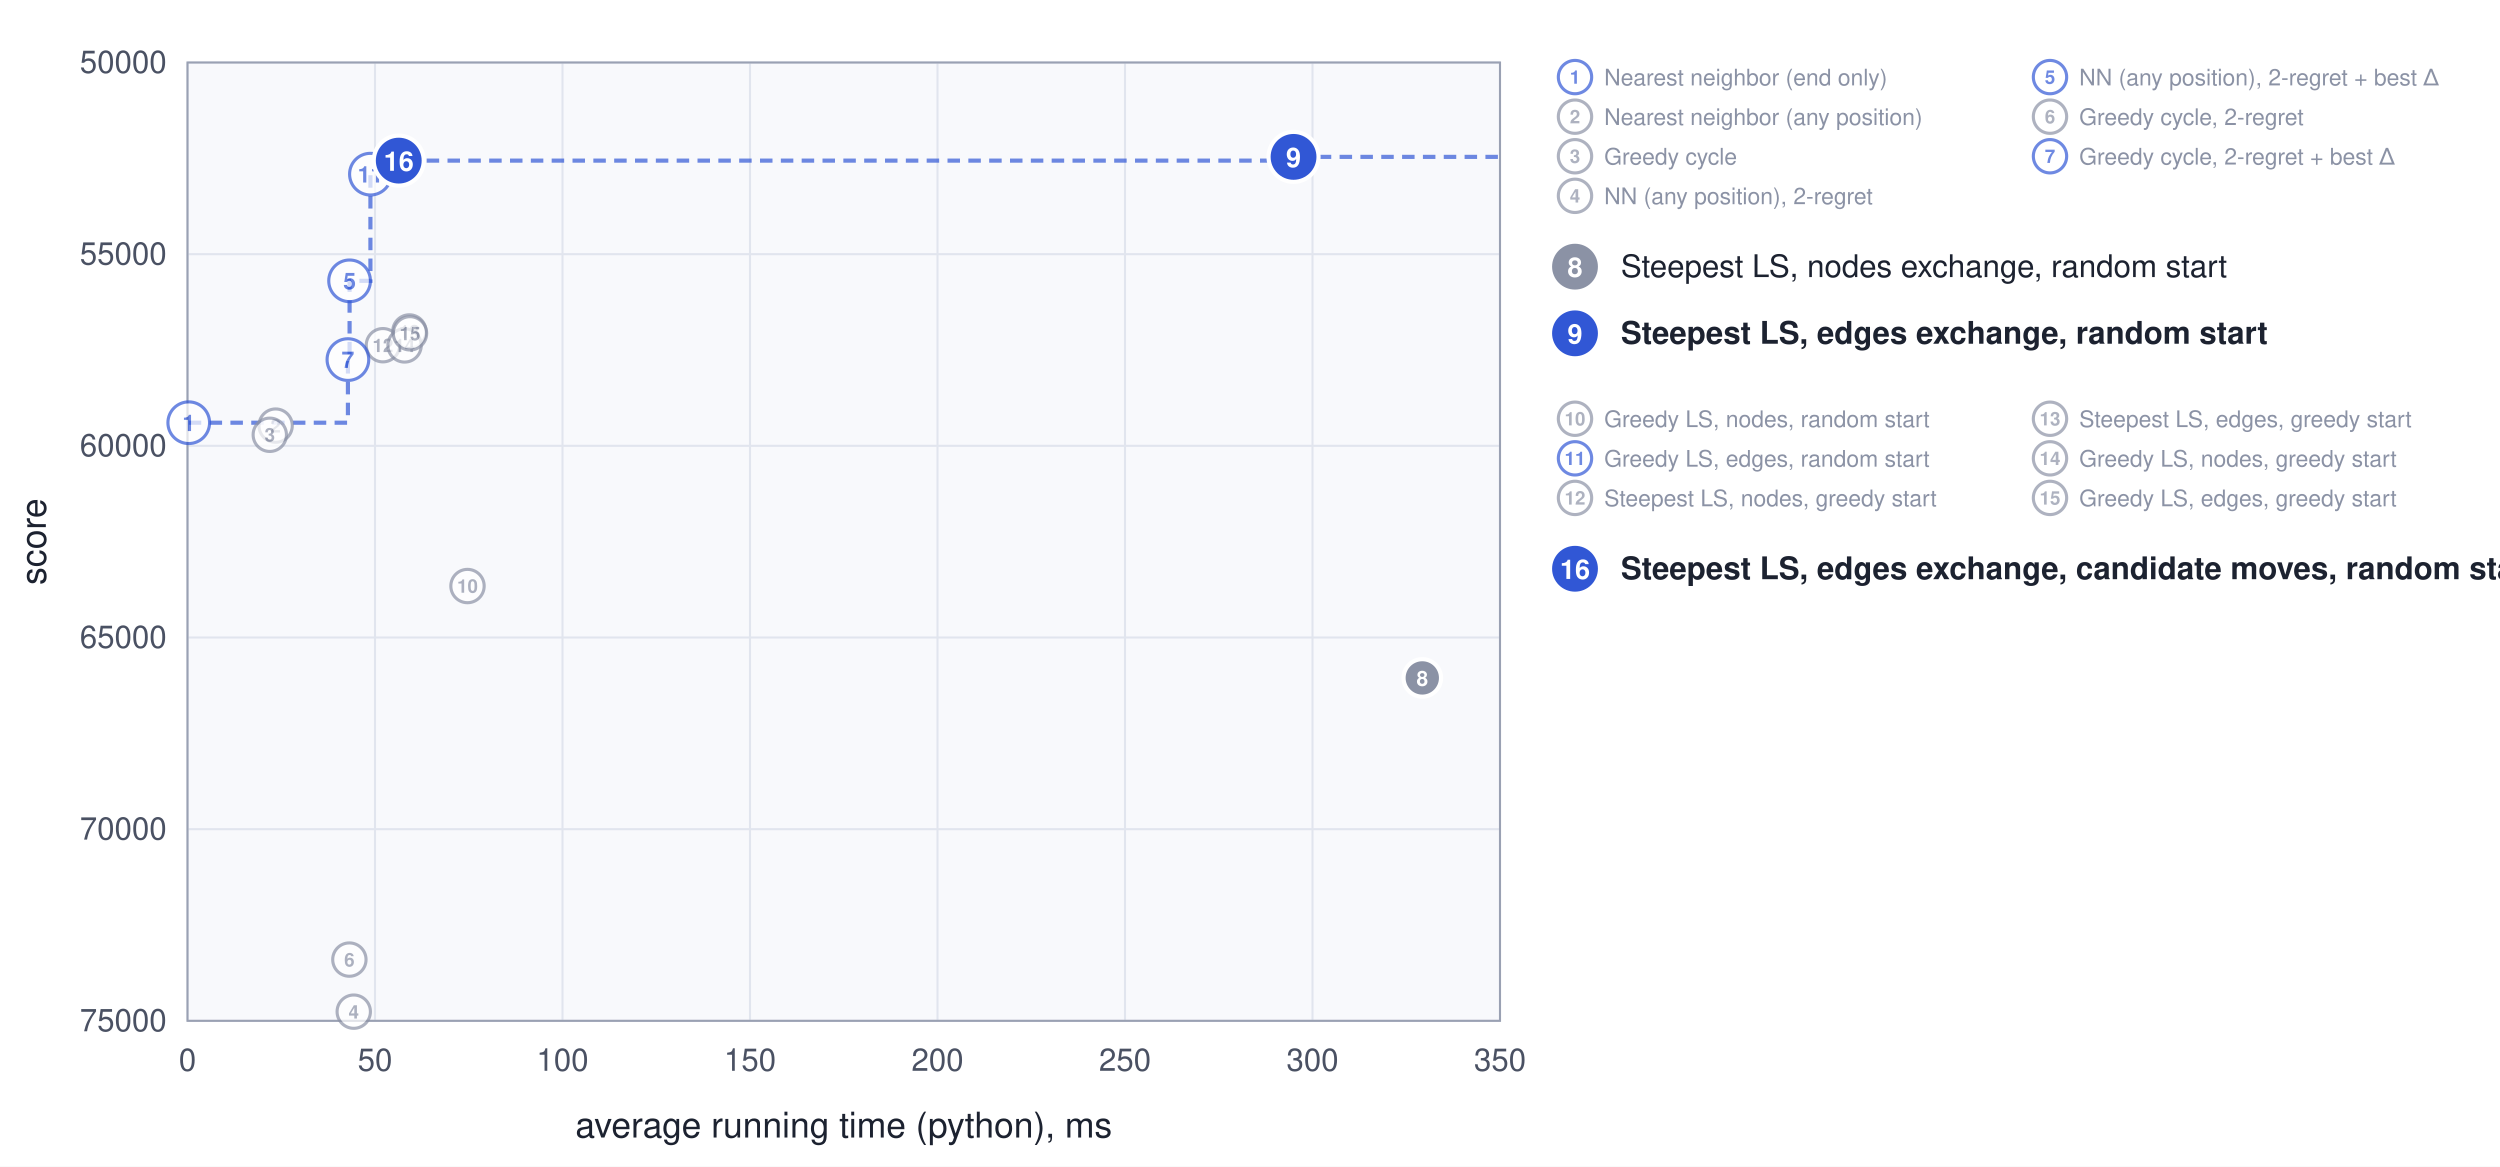
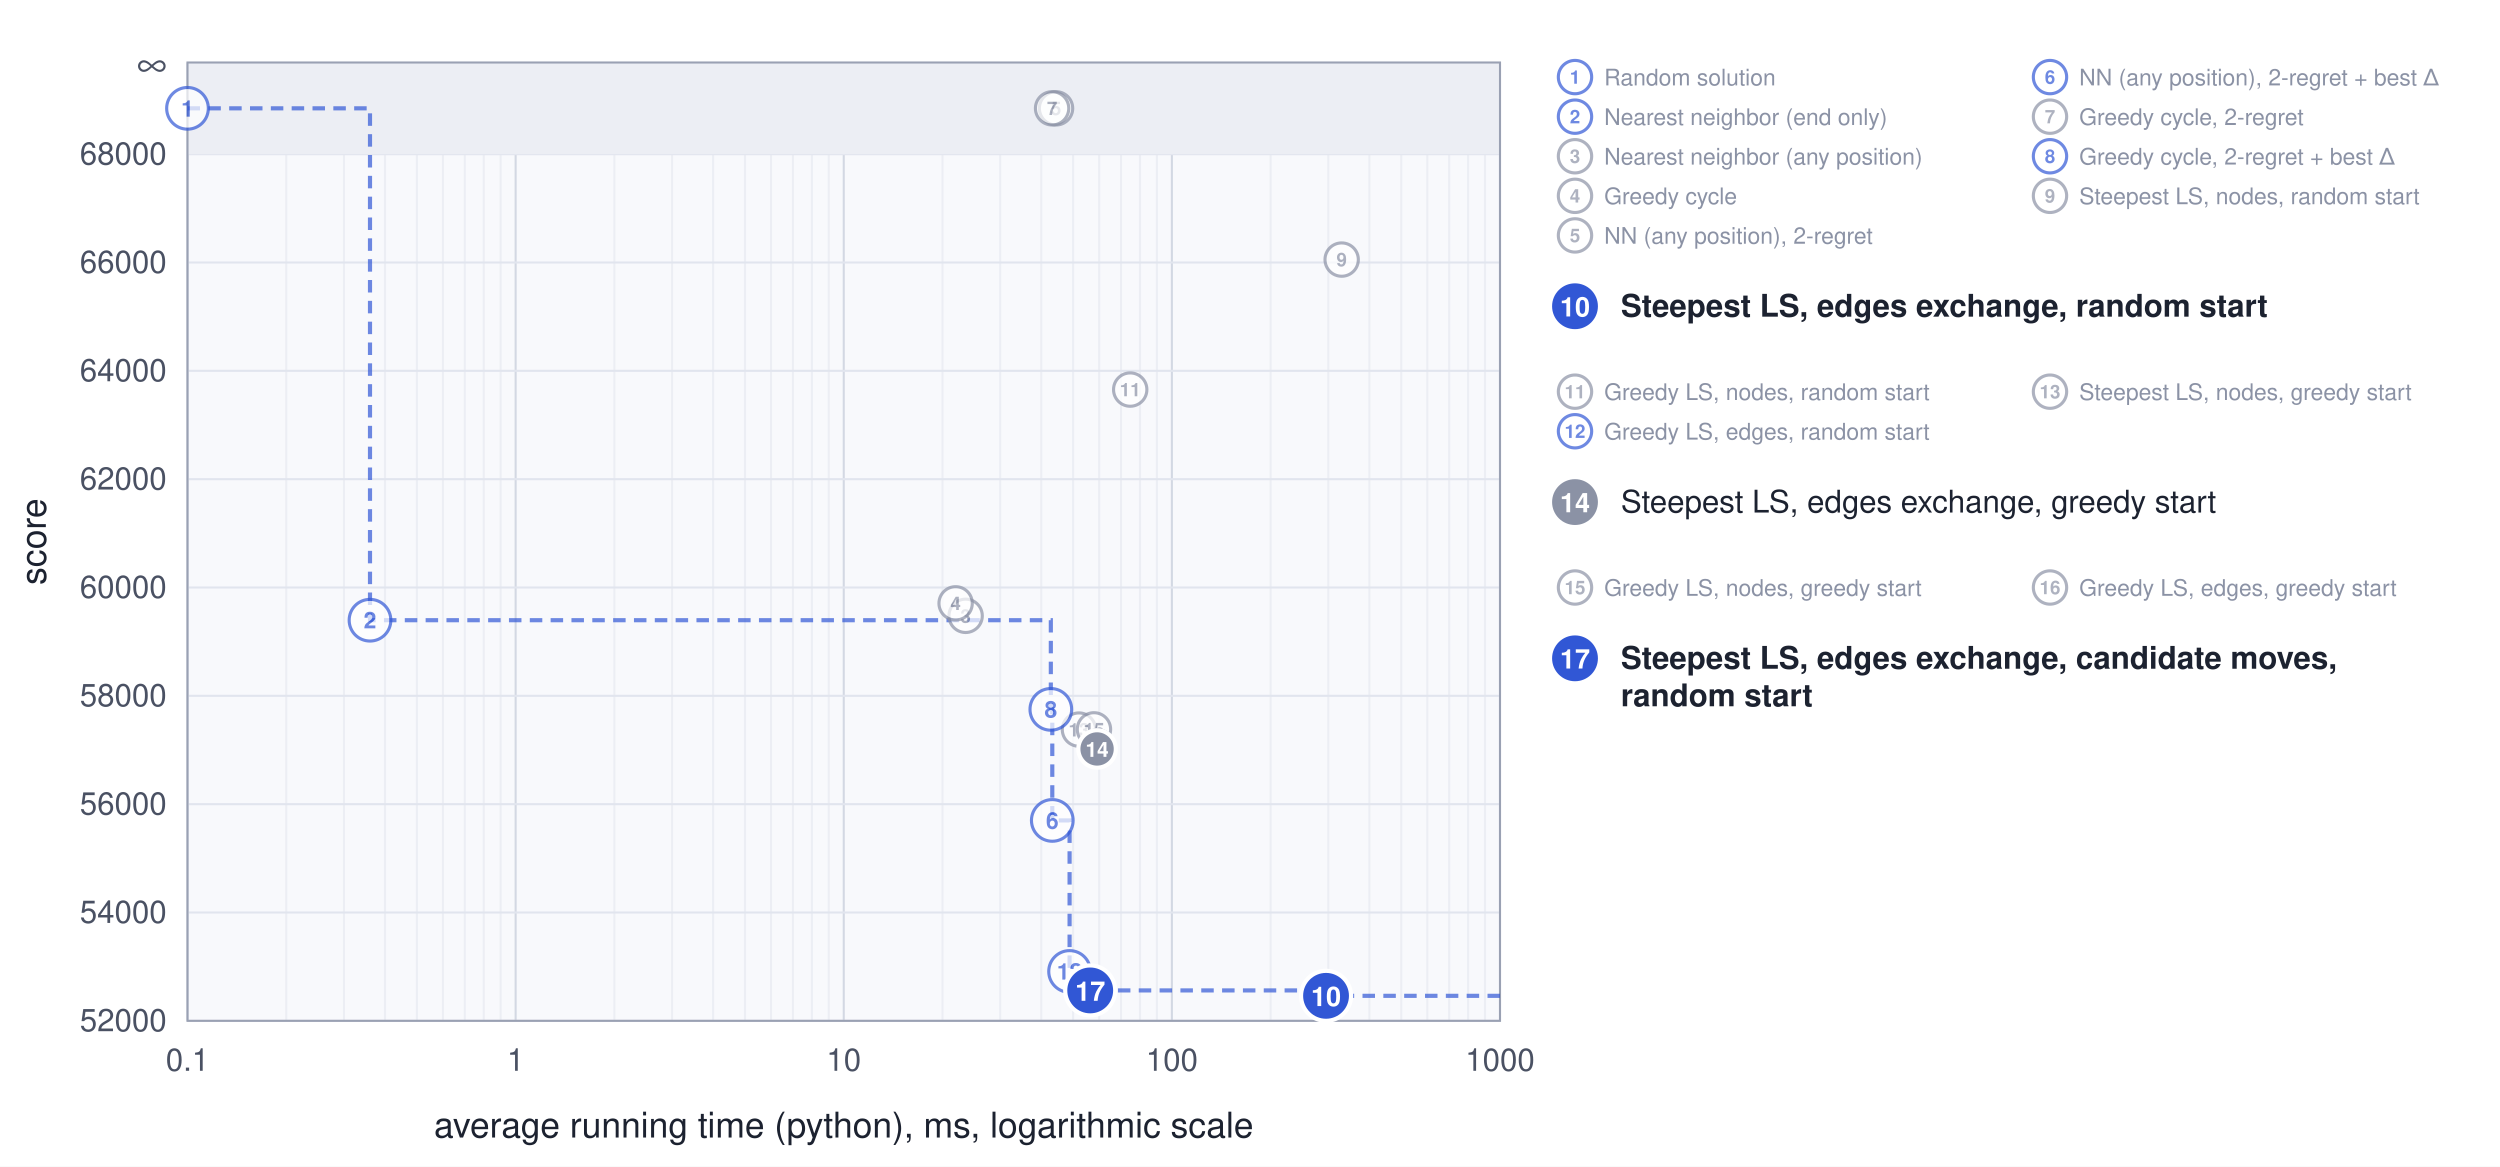
<svg xmlns="http://www.w3.org/2000/svg" viewBox="0 0 1200 560" width="1200" height="560" font-family="Helvetica, Arial, sans-serif" font-size="15">
  <rect width="1200" height="560" fill="#fff" />
  <rect x="90" y="30" width="630" height="460" fill="#f8f9fc" />
-   <line x1="90.0" y1="30" x2="90.0" y2="490" stroke="#e1e5ee" />
-   <text x="90.0" y="514" text-anchor="middle" fill="#4a5163">0</text>
-   <line x1="180.0" y1="30" x2="180.0" y2="490" stroke="#e1e5ee" />
-   <text x="180.0" y="514" text-anchor="middle" fill="#4a5163">50</text>
-   <line x1="270.0" y1="30" x2="270.0" y2="490" stroke="#e1e5ee" />
-   <text x="270.0" y="514" text-anchor="middle" fill="#4a5163">100</text>
-   <line x1="360.0" y1="30" x2="360.0" y2="490" stroke="#e1e5ee" />
-   <text x="360.0" y="514" text-anchor="middle" fill="#4a5163">150</text>
-   <line x1="450.0" y1="30" x2="450.0" y2="490" stroke="#e1e5ee" />
-   <text x="450.0" y="514" text-anchor="middle" fill="#4a5163">200</text>
-   <line x1="540.0" y1="30" x2="540.0" y2="490" stroke="#e1e5ee" />
-   <text x="540.0" y="514" text-anchor="middle" fill="#4a5163">250</text>
-   <line x1="630.0" y1="30" x2="630.0" y2="490" stroke="#e1e5ee" />
-   <text x="630.0" y="514" text-anchor="middle" fill="#4a5163">300</text>
-   <line x1="720.0" y1="30" x2="720.0" y2="490" stroke="#e1e5ee" />
-   <text x="720.0" y="514" text-anchor="middle" fill="#4a5163">350</text>
-   <line x1="90" y1="30.0" x2="720" y2="30.0" stroke="#e1e5ee" />
-   <text x="80" y="35.0" text-anchor="end" fill="#4a5163">50000</text>
-   <line x1="90" y1="122.0" x2="720" y2="122.0" stroke="#e1e5ee" />
-   <text x="80" y="127.0" text-anchor="end" fill="#4a5163">55000</text>
-   <line x1="90" y1="214.0" x2="720" y2="214.0" stroke="#e1e5ee" />
-   <text x="80" y="219.0" text-anchor="end" fill="#4a5163">60000</text>
-   <line x1="90" y1="306.0" x2="720" y2="306.0" stroke="#e1e5ee" />
-   <text x="80" y="311.0" text-anchor="end" fill="#4a5163">65000</text>
-   <line x1="90" y1="398.0" x2="720" y2="398.0" stroke="#e1e5ee" />
-   <text x="80" y="403.0" text-anchor="end" fill="#4a5163">70000</text>
+   <line x1="90.0" y1="30" x2="90.0" y2="490" stroke="#d3d8e3" />
+   <text x="90.0" y="514" text-anchor="middle" fill="#4a5163">0.1</text>
+   <line x1="137.4" y1="30" x2="137.4" y2="490" stroke="#eceef4" />
+   <line x1="165.1" y1="30" x2="165.1" y2="490" stroke="#eceef4" />
+   <line x1="184.8" y1="30" x2="184.8" y2="490" stroke="#eceef4" />
+   <line x1="200.1" y1="30" x2="200.1" y2="490" stroke="#eceef4" />
+   <line x1="212.6" y1="30" x2="212.6" y2="490" stroke="#eceef4" />
+   <line x1="223.1" y1="30" x2="223.1" y2="490" stroke="#eceef4" />
+   <line x1="232.2" y1="30" x2="232.2" y2="490" stroke="#eceef4" />
+   <line x1="240.3" y1="30" x2="240.3" y2="490" stroke="#eceef4" />
+   <line x1="247.5" y1="30" x2="247.5" y2="490" stroke="#d3d8e3" />
+   <text x="247.5" y="514" text-anchor="middle" fill="#4a5163">1</text>
+   <line x1="294.9" y1="30" x2="294.9" y2="490" stroke="#eceef4" />
+   <line x1="322.6" y1="30" x2="322.6" y2="490" stroke="#eceef4" />
+   <line x1="342.3" y1="30" x2="342.3" y2="490" stroke="#eceef4" />
+   <line x1="357.6" y1="30" x2="357.6" y2="490" stroke="#eceef4" />
+   <line x1="370.1" y1="30" x2="370.1" y2="490" stroke="#eceef4" />
+   <line x1="380.6" y1="30" x2="380.6" y2="490" stroke="#eceef4" />
+   <line x1="389.7" y1="30" x2="389.7" y2="490" stroke="#eceef4" />
+   <line x1="397.8" y1="30" x2="397.8" y2="490" stroke="#eceef4" />
+   <line x1="405.0" y1="30" x2="405.0" y2="490" stroke="#d3d8e3" />
+   <text x="405.0" y="514" text-anchor="middle" fill="#4a5163">10</text>
+   <line x1="452.4" y1="30" x2="452.4" y2="490" stroke="#eceef4" />
+   <line x1="480.1" y1="30" x2="480.1" y2="490" stroke="#eceef4" />
+   <line x1="499.8" y1="30" x2="499.8" y2="490" stroke="#eceef4" />
+   <line x1="515.1" y1="30" x2="515.1" y2="490" stroke="#eceef4" />
+   <line x1="527.6" y1="30" x2="527.6" y2="490" stroke="#eceef4" />
+   <line x1="538.1" y1="30" x2="538.1" y2="490" stroke="#eceef4" />
+   <line x1="547.2" y1="30" x2="547.2" y2="490" stroke="#eceef4" />
+   <line x1="555.3" y1="30" x2="555.3" y2="490" stroke="#eceef4" />
+   <line x1="562.5" y1="30" x2="562.5" y2="490" stroke="#d3d8e3" />
+   <text x="562.5" y="514" text-anchor="middle" fill="#4a5163">100</text>
+   <line x1="609.9" y1="30" x2="609.9" y2="490" stroke="#eceef4" />
+   <line x1="637.6" y1="30" x2="637.6" y2="490" stroke="#eceef4" />
+   <line x1="657.3" y1="30" x2="657.3" y2="490" stroke="#eceef4" />
+   <line x1="672.6" y1="30" x2="672.6" y2="490" stroke="#eceef4" />
+   <line x1="685.1" y1="30" x2="685.1" y2="490" stroke="#eceef4" />
+   <line x1="695.6" y1="30" x2="695.6" y2="490" stroke="#eceef4" />
+   <line x1="704.7" y1="30" x2="704.7" y2="490" stroke="#eceef4" />
+   <line x1="712.8" y1="30" x2="712.8" y2="490" stroke="#eceef4" />
+   <line x1="720.0" y1="30" x2="720.0" y2="490" stroke="#d3d8e3" />
+   <text x="720.0" y="514" text-anchor="middle" fill="#4a5163">1000</text>
  <line x1="90" y1="490.0" x2="720" y2="490.0" stroke="#e1e5ee" />
-   <text x="80" y="495.0" text-anchor="end" fill="#4a5163">75000</text>
+   <text x="80" y="495.0" text-anchor="end" fill="#4a5163">52000</text>
+   <line x1="90" y1="438.0" x2="720" y2="438.0" stroke="#e1e5ee" />
+   <text x="80" y="443.0" text-anchor="end" fill="#4a5163">54000</text>
+   <line x1="90" y1="386.0" x2="720" y2="386.0" stroke="#e1e5ee" />
+   <text x="80" y="391.0" text-anchor="end" fill="#4a5163">56000</text>
+   <line x1="90" y1="334.0" x2="720" y2="334.0" stroke="#e1e5ee" />
+   <text x="80" y="339.0" text-anchor="end" fill="#4a5163">58000</text>
+   <line x1="90" y1="282.0" x2="720" y2="282.0" stroke="#e1e5ee" />
+   <text x="80" y="287.0" text-anchor="end" fill="#4a5163">60000</text>
+   <line x1="90" y1="230.0" x2="720" y2="230.0" stroke="#e1e5ee" />
+   <text x="80" y="235.0" text-anchor="end" fill="#4a5163">62000</text>
+   <line x1="90" y1="178.0" x2="720" y2="178.0" stroke="#e1e5ee" />
+   <text x="80" y="183.0" text-anchor="end" fill="#4a5163">64000</text>
+   <line x1="90" y1="126.0" x2="720" y2="126.0" stroke="#e1e5ee" />
+   <text x="80" y="131.0" text-anchor="end" fill="#4a5163">66000</text>
+   <line x1="90" y1="74.0" x2="720" y2="74.0" stroke="#e1e5ee" />
+   <text x="80" y="79.0" text-anchor="end" fill="#4a5163">68000</text>
+   <rect x="90" y="30" width="630" height="44" fill="#eceef4" />
+   <text x="80" y="37" text-anchor="end" font-size="20" fill="#4a5163">∞</text>
  <rect x="90" y="30" width="630" height="460" fill="none" stroke="#9aa1b3" />
-   <text x="405.0" y="546" text-anchor="middle" font-size="17" fill="#1c2230">average running time (python), ms</text>
+   <text x="405.0" y="546" text-anchor="middle" font-size="17" fill="#1c2230">average running time (python), ms, logarithmic scale</text>
  <text transform="translate(22,260.0) rotate(-90)" text-anchor="middle" font-size="17" fill="#1c2230">score</text>
-   <path d="M90.6,202.9H167.0V172.6H167.8V134.8H177.8V83.6H191.4V77.1H620.9V75.3H720" fill="none" stroke="#3157d5" stroke-width="2" stroke-dasharray="6 4" opacity=".7" />
+   <path d="M90.0,52.0H177.6V297.7H504.4V340.5H505.1V393.8H513.4V466.3H523.3V475.4H636.5V478.0H720" fill="none" stroke="#3157d5" stroke-width="2" stroke-dasharray="6 4" opacity=".7" />
  <g opacity=".7">
    <circle cx="756.0" cy="37.0" r="8" fill="#fff" stroke="#3157d5" stroke-width="1.5" />
    <text x="756.0" y="40.2" text-anchor="middle" fill="#3157d5" font-size="9" font-weight="bold">1</text>
  </g>
-   <text x="770" y="41" fill="#8b92a5" font-size="11">Nearest neighbor (end only)</text>
-   <g opacity=".7">
-     <circle cx="756.0" cy="56.0" r="8" fill="#fff" stroke="#8b92a5" stroke-width="1.5" />
-     <text x="756.0" y="59.2" text-anchor="middle" fill="#8b92a5" font-size="9" font-weight="bold">2</text>
-   </g>
-   <text x="770" y="60" fill="#8b92a5" font-size="11">Nearest neighbor (any position)</text>
+   <text x="770" y="41" fill="#8b92a5" font-size="11">Random solution</text>
+   <g opacity=".7">
+     <circle cx="756.0" cy="56.0" r="8" fill="#fff" stroke="#3157d5" stroke-width="1.5" />
+     <text x="756.0" y="59.2" text-anchor="middle" fill="#3157d5" font-size="9" font-weight="bold">2</text>
+   </g>
+   <text x="770" y="60" fill="#8b92a5" font-size="11">Nearest neighbor (end only)</text>
  <g opacity=".7">
    <circle cx="756.0" cy="75.0" r="8" fill="#fff" stroke="#8b92a5" stroke-width="1.5" />
    <text x="756.0" y="78.2" text-anchor="middle" fill="#8b92a5" font-size="9" font-weight="bold">3</text>
  </g>
-   <text x="770" y="79" fill="#8b92a5" font-size="11">Greedy cycle</text>
+   <text x="770" y="79" fill="#8b92a5" font-size="11">Nearest neighbor (any position)</text>
  <g opacity=".7">
    <circle cx="756.0" cy="94.0" r="8" fill="#fff" stroke="#8b92a5" stroke-width="1.5" />
    <text x="756.0" y="97.2" text-anchor="middle" fill="#8b92a5" font-size="9" font-weight="bold">4</text>
  </g>
-   <text x="770" y="98" fill="#8b92a5" font-size="11">NN (any position), 2-regret</text>
+   <text x="770" y="98" fill="#8b92a5" font-size="11">Greedy cycle</text>
+   <g opacity=".7">
+     <circle cx="756.0" cy="113.0" r="8" fill="#fff" stroke="#8b92a5" stroke-width="1.5" />
+     <text x="756.0" y="116.2" text-anchor="middle" fill="#8b92a5" font-size="9" font-weight="bold">5</text>
+   </g>
+   <text x="770" y="117" fill="#8b92a5" font-size="11">NN (any position), 2-regret</text>
  <g opacity=".7">
    <circle cx="984.0" cy="37.0" r="8" fill="#fff" stroke="#3157d5" stroke-width="1.5" />
-     <text x="984.0" y="40.2" text-anchor="middle" fill="#3157d5" font-size="9" font-weight="bold">5</text>
+     <text x="984.0" y="40.2" text-anchor="middle" fill="#3157d5" font-size="9" font-weight="bold">6</text>
  </g>
  <text x="998" y="41" fill="#8b92a5" font-size="11">NN (any position), 2-regret + best Δ</text>
  <g opacity=".7">
    <circle cx="984.0" cy="56.0" r="8" fill="#fff" stroke="#8b92a5" stroke-width="1.5" />
-     <text x="984.0" y="59.2" text-anchor="middle" fill="#8b92a5" font-size="9" font-weight="bold">6</text>
+     <text x="984.0" y="59.2" text-anchor="middle" fill="#8b92a5" font-size="9" font-weight="bold">7</text>
  </g>
  <text x="998" y="60" fill="#8b92a5" font-size="11">Greedy cycle, 2-regret</text>
  <g opacity=".7">
    <circle cx="984.0" cy="75.0" r="8" fill="#fff" stroke="#3157d5" stroke-width="1.5" />
-     <text x="984.0" y="78.2" text-anchor="middle" fill="#3157d5" font-size="9" font-weight="bold">7</text>
+     <text x="984.0" y="78.2" text-anchor="middle" fill="#3157d5" font-size="9" font-weight="bold">8</text>
  </g>
  <text x="998" y="79" fill="#8b92a5" font-size="11">Greedy cycle, 2-regret + best Δ</text>
-   <circle cx="756.0" cy="128.0" r="12" fill="#8b92a5" stroke="#fff" stroke-width="2" />
-   <text x="756.0" y="132.9" text-anchor="middle" fill="#fff" font-size="13" font-weight="bold">8</text>
-   <text x="778" y="133" fill="#1c2230">Steepest LS, nodes exchange, random start</text>
-   <circle cx="756.0" cy="160.0" r="12" fill="#3157d5" stroke="#fff" stroke-width="2" />
-   <text x="756.0" y="164.9" text-anchor="middle" fill="#fff" font-size="13" font-weight="bold">9</text>
-   <text x="778" y="165" fill="#1c2230" font-weight="bold">Steepest LS, edges exchange, random start</text>
-   <g opacity=".7">
-     <circle cx="756.0" cy="201.0" r="8" fill="#fff" stroke="#8b92a5" stroke-width="1.5" />
-     <text x="756.0" y="204.2" text-anchor="middle" fill="#8b92a5" font-size="9" font-weight="bold">10</text>
-   </g>
-   <text x="770" y="205" fill="#8b92a5" font-size="11">Greedy LS, nodes, random start</text>
-   <g opacity=".7">
-     <circle cx="756.0" cy="220.0" r="8" fill="#fff" stroke="#3157d5" stroke-width="1.5" />
-     <text x="756.0" y="223.2" text-anchor="middle" fill="#3157d5" font-size="9" font-weight="bold">11</text>
-   </g>
-   <text x="770" y="224" fill="#8b92a5" font-size="11">Greedy LS, edges, random start</text>
-   <g opacity=".7">
-     <circle cx="756.0" cy="239.0" r="8" fill="#fff" stroke="#8b92a5" stroke-width="1.5" />
-     <text x="756.0" y="242.2" text-anchor="middle" fill="#8b92a5" font-size="9" font-weight="bold">12</text>
-   </g>
-   <text x="770" y="243" fill="#8b92a5" font-size="11">Steepest LS, nodes, greedy start</text>
-   <g opacity=".7">
-     <circle cx="984.0" cy="201.0" r="8" fill="#fff" stroke="#8b92a5" stroke-width="1.5" />
-     <text x="984.0" y="204.2" text-anchor="middle" fill="#8b92a5" font-size="9" font-weight="bold">13</text>
-   </g>
-   <text x="998" y="205" fill="#8b92a5" font-size="11">Steepest LS, edges, greedy start</text>
-   <g opacity=".7">
-     <circle cx="984.0" cy="220.0" r="8" fill="#fff" stroke="#8b92a5" stroke-width="1.5" />
-     <text x="984.0" y="223.2" text-anchor="middle" fill="#8b92a5" font-size="9" font-weight="bold">14</text>
-   </g>
-   <text x="998" y="224" fill="#8b92a5" font-size="11">Greedy LS, nodes, greedy start</text>
-   <g opacity=".7">
-     <circle cx="984.0" cy="239.0" r="8" fill="#fff" stroke="#8b92a5" stroke-width="1.5" />
-     <text x="984.0" y="242.2" text-anchor="middle" fill="#8b92a5" font-size="9" font-weight="bold">15</text>
-   </g>
-   <text x="998" y="243" fill="#8b92a5" font-size="11">Greedy LS, edges, greedy start</text>
-   <circle cx="756.0" cy="273.0" r="12" fill="#3157d5" stroke="#fff" stroke-width="2" />
-   <text x="756.0" y="277.9" text-anchor="middle" fill="#fff" font-size="13" font-weight="bold">16</text>
-   <text x="778" y="278" fill="#1c2230" font-weight="bold">Steepest LS, edges exchange, candidate moves, random start</text>
-   <g opacity=".7">
-     <circle cx="132.3" cy="204.3" r="8" fill="#fff" stroke="#8b92a5" stroke-width="1.5" />
-     <text x="132.3" y="207.6" text-anchor="middle" fill="#8b92a5" font-size="9" font-weight="bold">2</text>
-   </g>
-   <g opacity=".7">
-     <circle cx="129.5" cy="208.7" r="8" fill="#fff" stroke="#8b92a5" stroke-width="1.5" />
-     <text x="129.5" y="211.9" text-anchor="middle" fill="#8b92a5" font-size="9" font-weight="bold">3</text>
-   </g>
-   <g opacity=".7">
-     <circle cx="169.8" cy="485.6" r="8" fill="#fff" stroke="#8b92a5" stroke-width="1.5" />
-     <text x="169.8" y="488.9" text-anchor="middle" fill="#8b92a5" font-size="9" font-weight="bold">4</text>
-   </g>
-   <g opacity=".7">
-     <circle cx="167.7" cy="460.6" r="8" fill="#fff" stroke="#8b92a5" stroke-width="1.5" />
-     <text x="167.7" y="463.9" text-anchor="middle" fill="#8b92a5" font-size="9" font-weight="bold">6</text>
-   </g>
-   <g opacity=".7">
-     <circle cx="224.4" cy="281.3" r="8" fill="#fff" stroke="#8b92a5" stroke-width="1.5" />
-     <text x="224.4" y="284.5" text-anchor="middle" fill="#8b92a5" font-size="9" font-weight="bold">10</text>
-   </g>
-   <g opacity=".7">
-     <circle cx="183.8" cy="165.7" r="8" fill="#fff" stroke="#8b92a5" stroke-width="1.5" />
-     <text x="183.8" y="169.0" text-anchor="middle" fill="#8b92a5" font-size="9" font-weight="bold">12</text>
-   </g>
-   <g opacity=".7">
-     <circle cx="196.5" cy="159.1" r="8" fill="#fff" stroke="#8b92a5" stroke-width="1.5" />
-     <text x="196.5" y="162.4" text-anchor="middle" fill="#8b92a5" font-size="9" font-weight="bold">13</text>
-   </g>
-   <g opacity=".7">
-     <circle cx="194.2" cy="165.8" r="8" fill="#fff" stroke="#8b92a5" stroke-width="1.5" />
-     <text x="194.2" y="169.0" text-anchor="middle" fill="#8b92a5" font-size="9" font-weight="bold">14</text>
-   </g>
-   <g opacity=".7">
-     <circle cx="196.8" cy="160.0" r="8" fill="#fff" stroke="#8b92a5" stroke-width="1.5" />
-     <text x="196.8" y="163.3" text-anchor="middle" fill="#8b92a5" font-size="9" font-weight="bold">15</text>
-   </g>
-   <circle cx="682.7" cy="325.4" r="9" fill="#8b92a5" stroke="#fff" stroke-width="2" />
-   <text x="682.7" y="329.2" text-anchor="middle" fill="#fff" font-size="10" font-weight="bold">8</text>
-   <g opacity=".7">
-     <circle cx="90.6" cy="202.9" r="10" fill="#fff" stroke="#3157d5" stroke-width="1.5" />
-     <text x="90.6" y="206.9" text-anchor="middle" fill="#3157d5" font-size="11" font-weight="bold">1</text>
-   </g>
-   <g opacity=".7">
-     <circle cx="167.8" cy="134.8" r="10" fill="#fff" stroke="#3157d5" stroke-width="1.5" />
-     <text x="167.8" y="138.8" text-anchor="middle" fill="#3157d5" font-size="11" font-weight="bold">5</text>
-   </g>
-   <g opacity=".7">
-     <circle cx="167.0" cy="172.6" r="10" fill="#fff" stroke="#3157d5" stroke-width="1.5" />
-     <text x="167.0" y="176.6" text-anchor="middle" fill="#3157d5" font-size="11" font-weight="bold">7</text>
-   </g>
-   <g opacity=".7">
-     <circle cx="177.8" cy="83.6" r="10" fill="#fff" stroke="#3157d5" stroke-width="1.5" />
-     <text x="177.8" y="87.6" text-anchor="middle" fill="#3157d5" font-size="11" font-weight="bold">11</text>
-   </g>
-   <circle cx="620.9" cy="75.3" r="12" fill="#3157d5" stroke="#fff" stroke-width="2" />
-   <text x="620.9" y="80.2" text-anchor="middle" fill="#fff" font-size="13" font-weight="bold">9</text>
-   <circle cx="191.4" cy="77.1" r="12" fill="#3157d5" stroke="#fff" stroke-width="2" />
-   <text x="191.4" y="82.0" text-anchor="middle" fill="#fff" font-size="13" font-weight="bold">16</text>
+   <g opacity=".7">
+     <circle cx="984.0" cy="94.0" r="8" fill="#fff" stroke="#8b92a5" stroke-width="1.5" />
+     <text x="984.0" y="97.2" text-anchor="middle" fill="#8b92a5" font-size="9" font-weight="bold">9</text>
+   </g>
+   <text x="998" y="98" fill="#8b92a5" font-size="11">Steepest LS, nodes, random start</text>
+   <circle cx="756.0" cy="147.0" r="12" fill="#3157d5" stroke="#fff" stroke-width="2" />
+   <text x="756.0" y="151.9" text-anchor="middle" fill="#fff" font-size="13" font-weight="bold">10</text>
+   <text x="778" y="152" fill="#1c2230" font-weight="bold">
+     <tspan x="778" dy="0">Steepest LS, edges exchange, random start</tspan>
+   </text>
+   <g opacity=".7">
+     <circle cx="756.0" cy="188.0" r="8" fill="#fff" stroke="#8b92a5" stroke-width="1.5" />
+     <text x="756.0" y="191.2" text-anchor="middle" fill="#8b92a5" font-size="9" font-weight="bold">11</text>
+   </g>
+   <text x="770" y="192" fill="#8b92a5" font-size="11">Greedy LS, nodes, random start</text>
+   <g opacity=".7">
+     <circle cx="756.0" cy="207.0" r="8" fill="#fff" stroke="#3157d5" stroke-width="1.5" />
+     <text x="756.0" y="210.2" text-anchor="middle" fill="#3157d5" font-size="9" font-weight="bold">12</text>
+   </g>
+   <text x="770" y="211" fill="#8b92a5" font-size="11">Greedy LS, edges, random start</text>
+   <g opacity=".7">
+     <circle cx="984.0" cy="188.0" r="8" fill="#fff" stroke="#8b92a5" stroke-width="1.5" />
+     <text x="984.0" y="191.2" text-anchor="middle" fill="#8b92a5" font-size="9" font-weight="bold">13</text>
+   </g>
+   <text x="998" y="192" fill="#8b92a5" font-size="11">Steepest LS, nodes, greedy start</text>
+   <circle cx="756.0" cy="241.0" r="12" fill="#8b92a5" stroke="#fff" stroke-width="2" />
+   <text x="756.0" y="245.9" text-anchor="middle" fill="#fff" font-size="13" font-weight="bold">14</text>
+   <text x="778" y="246" fill="#1c2230">
+     <tspan x="778" dy="0">Steepest LS, edges exchange, greedy start</tspan>
+   </text>
+   <g opacity=".7">
+     <circle cx="756.0" cy="282.0" r="8" fill="#fff" stroke="#8b92a5" stroke-width="1.5" />
+     <text x="756.0" y="285.2" text-anchor="middle" fill="#8b92a5" font-size="9" font-weight="bold">15</text>
+   </g>
+   <text x="770" y="286" fill="#8b92a5" font-size="11">Greedy LS, nodes, greedy start</text>
+   <g opacity=".7">
+     <circle cx="984.0" cy="282.0" r="8" fill="#fff" stroke="#8b92a5" stroke-width="1.5" />
+     <text x="984.0" y="285.2" text-anchor="middle" fill="#8b92a5" font-size="9" font-weight="bold">16</text>
+   </g>
+   <text x="998" y="286" fill="#8b92a5" font-size="11">Greedy LS, edges, greedy start</text>
+   <circle cx="756.0" cy="316.0" r="12" fill="#3157d5" stroke="#fff" stroke-width="2" />
+   <text x="756.0" y="320.9" text-anchor="middle" fill="#fff" font-size="13" font-weight="bold">17</text>
+   <text x="778" y="321" fill="#1c2230" font-weight="bold">
+     <tspan x="778" dy="0">Steepest LS, edges exchange, candidate moves,</tspan>
+     <tspan x="778" dy="18">random start</tspan>
+   </text>
+   <g opacity=".7">
+     <circle cx="463.5" cy="295.6" r="8" fill="#fff" stroke="#8b92a5" stroke-width="1.5" />
+     <text x="463.5" y="298.9" text-anchor="middle" fill="#8b92a5" font-size="9" font-weight="bold">3</text>
+   </g>
+   <g opacity=".7">
+     <circle cx="458.7" cy="289.6" r="8" fill="#fff" stroke="#8b92a5" stroke-width="1.5" />
+     <text x="458.7" y="292.8" text-anchor="middle" fill="#8b92a5" font-size="9" font-weight="bold">4</text>
+   </g>
+   <g opacity=".7">
+     <circle cx="506.9" cy="52.0" r="8" fill="#fff" stroke="#8b92a5" stroke-width="1.5" />
+     <text x="506.9" y="55.2" text-anchor="middle" fill="#8b92a5" font-size="9" font-weight="bold">5</text>
+   </g>
+   <g opacity=".7">
+     <circle cx="505.0" cy="52.0" r="8" fill="#fff" stroke="#8b92a5" stroke-width="1.5" />
+     <text x="505.0" y="55.2" text-anchor="middle" fill="#8b92a5" font-size="9" font-weight="bold">7</text>
+   </g>
+   <g opacity=".7">
+     <circle cx="644.0" cy="124.6" r="8" fill="#fff" stroke="#8b92a5" stroke-width="1.5" />
+     <text x="644.0" y="127.8" text-anchor="middle" fill="#8b92a5" font-size="9" font-weight="bold">9</text>
+   </g>
+   <g opacity=".7">
+     <circle cx="542.5" cy="187.0" r="8" fill="#fff" stroke="#8b92a5" stroke-width="1.5" />
+     <text x="542.5" y="190.2" text-anchor="middle" fill="#8b92a5" font-size="9" font-weight="bold">11</text>
+   </g>
+   <g opacity=".7">
+     <circle cx="517.9" cy="350.2" r="8" fill="#fff" stroke="#8b92a5" stroke-width="1.5" />
+     <text x="517.9" y="353.5" text-anchor="middle" fill="#8b92a5" font-size="9" font-weight="bold">13</text>
+   </g>
+   <g opacity=".7">
+     <circle cx="525.1" cy="350.1" r="8" fill="#fff" stroke="#8b92a5" stroke-width="1.5" />
+     <text x="525.1" y="353.4" text-anchor="middle" fill="#8b92a5" font-size="9" font-weight="bold">15</text>
+   </g>
+   <g opacity=".7">
+     <circle cx="526.8" cy="358.3" r="8" fill="#fff" stroke="#8b92a5" stroke-width="1.5" />
+     <text x="526.8" y="361.5" text-anchor="middle" fill="#8b92a5" font-size="9" font-weight="bold">16</text>
+   </g>
+   <circle cx="526.6" cy="359.5" r="9" fill="#8b92a5" stroke="#fff" stroke-width="2" />
+   <text x="526.6" y="363.3" text-anchor="middle" fill="#fff" font-size="10" font-weight="bold">14</text>
+   <g opacity=".7">
+     <circle cx="90.0" cy="52.0" r="10" fill="#fff" stroke="#3157d5" stroke-width="1.5" />
+     <text x="90.0" y="56.0" text-anchor="middle" fill="#3157d5" font-size="11" font-weight="bold">1</text>
+   </g>
+   <g opacity=".7">
+     <circle cx="177.6" cy="297.7" r="10" fill="#fff" stroke="#3157d5" stroke-width="1.5" />
+     <text x="177.6" y="301.6" text-anchor="middle" fill="#3157d5" font-size="11" font-weight="bold">2</text>
+   </g>
+   <g opacity=".7">
+     <circle cx="505.1" cy="393.8" r="10" fill="#fff" stroke="#3157d5" stroke-width="1.5" />
+     <text x="505.1" y="397.8" text-anchor="middle" fill="#3157d5" font-size="11" font-weight="bold">6</text>
+   </g>
+   <g opacity=".7">
+     <circle cx="504.4" cy="340.5" r="10" fill="#fff" stroke="#3157d5" stroke-width="1.5" />
+     <text x="504.4" y="344.4" text-anchor="middle" fill="#3157d5" font-size="11" font-weight="bold">8</text>
+   </g>
+   <g opacity=".7">
+     <circle cx="513.4" cy="466.3" r="10" fill="#fff" stroke="#3157d5" stroke-width="1.5" />
+     <text x="513.4" y="470.2" text-anchor="middle" fill="#3157d5" font-size="11" font-weight="bold">12</text>
+   </g>
+   <circle cx="636.5" cy="478.0" r="12" fill="#3157d5" stroke="#fff" stroke-width="2" />
+   <text x="636.5" y="482.9" text-anchor="middle" fill="#fff" font-size="13" font-weight="bold">10</text>
+   <circle cx="523.3" cy="475.4" r="12" fill="#3157d5" stroke="#fff" stroke-width="2" />
+   <text x="523.3" y="480.4" text-anchor="middle" fill="#fff" font-size="13" font-weight="bold">17</text>
</svg>
